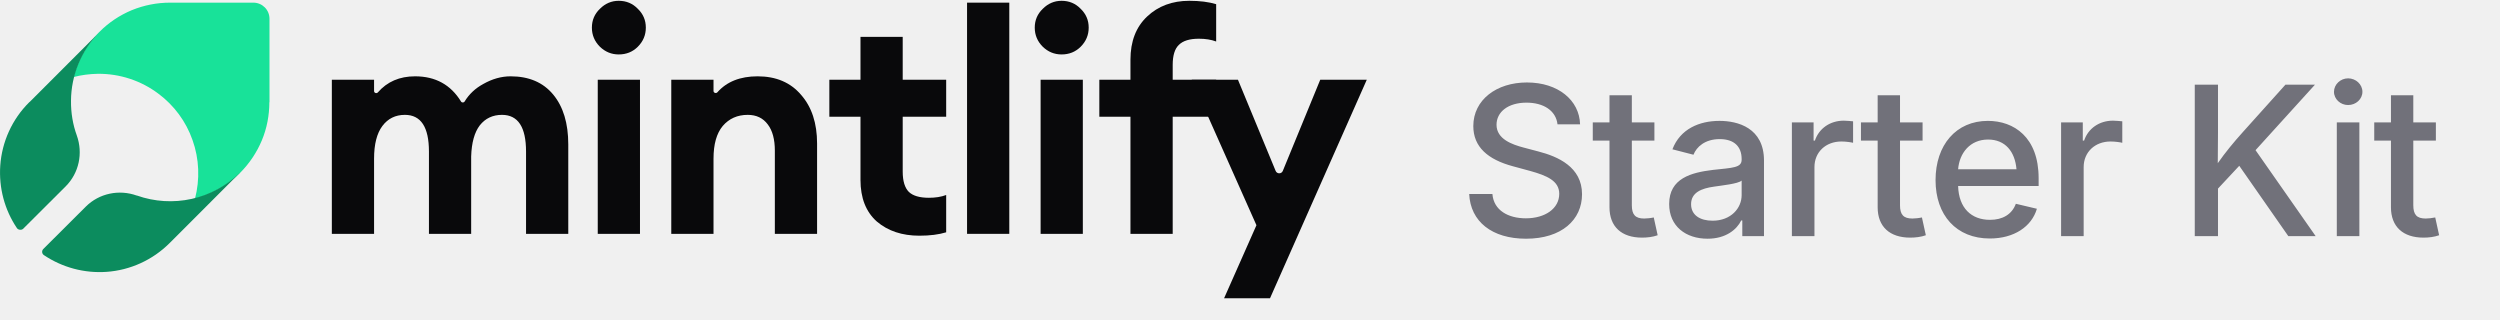
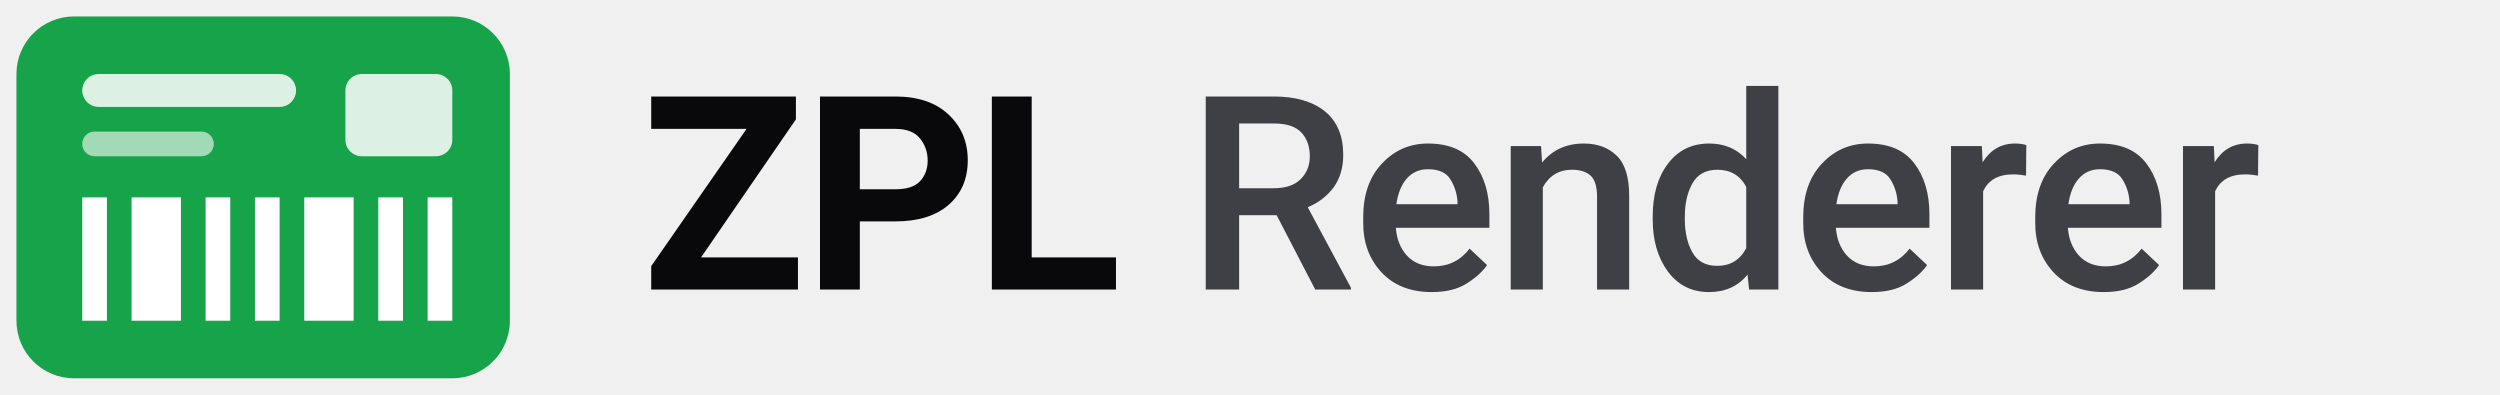
- <svg xmlns="http://www.w3.org/2000/svg" width="180" height="23" viewBox="0 0 180 23" fill="none">
-   <path d="M91.44 21.476H88.133L90.464 16.216L85.802 5.74H89.132L91.847 12.307C91.943 12.536 92.268 12.536 92.362 12.306L95.058 5.74H98.409L91.44 21.476Z" fill="#09090B" />
-   <path d="M81.393 16.837V8.403H79.152V5.74H81.393V4.297C81.393 2.98 81.792 1.944 82.592 1.19C83.391 0.435 84.404 0.058 85.633 0.058C86.387 0.058 87.031 0.139 87.564 0.302V2.988C87.208 2.854 86.794 2.788 86.32 2.788C85.655 2.788 85.174 2.936 84.878 3.232C84.582 3.513 84.434 3.994 84.434 4.674V5.74H87.564V8.403H84.434V16.837H81.393Z" fill="#09090B" />
-   <path d="M76.433 3.92C75.915 3.92 75.463 3.735 75.079 3.365C74.694 2.98 74.502 2.521 74.502 1.989C74.502 1.456 74.694 1.005 75.079 0.635C75.463 0.25 75.915 0.058 76.433 0.058C76.98 0.058 77.438 0.25 77.809 0.635C78.193 1.005 78.386 1.456 78.386 1.989C78.386 2.521 78.193 2.98 77.809 3.365C77.438 3.735 76.98 3.92 76.433 3.92ZM74.924 16.837V5.74H77.964V16.837H74.924Z" fill="#09090B" />
-   <path d="M69.628 16.837V0.191H72.669V16.837H69.628Z" fill="#09090B" />
-   <path d="M66.194 16.97C64.951 16.97 63.93 16.63 63.131 15.949C62.347 15.254 61.955 14.255 61.955 12.953V8.403H59.713V5.74H61.955V2.655H64.995V5.74H68.125V8.403H64.995V12.354C64.995 13.034 65.143 13.523 65.439 13.819C65.735 14.1 66.216 14.24 66.882 14.24C67.355 14.24 67.769 14.174 68.125 14.04V16.726C67.592 16.889 66.948 16.97 66.194 16.97Z" fill="#09090B" />
-   <path d="M48.332 16.837V5.74H51.373V6.551C51.373 6.688 51.559 6.748 51.65 6.646C52.328 5.879 53.293 5.495 54.546 5.495C55.878 5.495 56.921 5.939 57.676 6.827C58.445 7.7 58.83 8.869 58.83 10.334V16.837H55.789V10.844C55.789 10.03 55.619 9.402 55.279 8.958C54.939 8.499 54.458 8.27 53.836 8.27C53.096 8.27 52.497 8.536 52.038 9.069C51.594 9.601 51.373 10.386 51.373 11.421V16.837H48.332Z" fill="#09090B" />
-   <path d="M44.547 3.92C44.029 3.92 43.578 3.735 43.193 3.365C42.809 2.98 42.616 2.521 42.616 1.989C42.616 1.456 42.809 1.005 43.193 0.635C43.578 0.25 44.029 0.058 44.547 0.058C45.095 0.058 45.553 0.25 45.923 0.635C46.308 1.005 46.5 1.456 46.5 1.989C46.5 2.521 46.308 2.98 45.923 3.365C45.553 3.735 45.095 3.92 44.547 3.92ZM43.038 16.837V5.74H46.079V16.837H43.038Z" fill="#09090B" />
-   <path d="M37.875 16.837V10.911C37.875 9.15 37.298 8.27 36.144 8.27C35.478 8.27 34.945 8.521 34.546 9.024C34.161 9.527 33.954 10.275 33.924 11.266V16.837H30.884V10.911C30.884 9.15 30.306 8.27 29.152 8.27C28.472 8.27 27.932 8.536 27.532 9.069C27.133 9.601 26.933 10.386 26.933 11.421V16.837H23.892V5.74H26.933V6.559C26.933 6.695 27.116 6.755 27.206 6.652C27.878 5.881 28.771 5.495 29.885 5.495C31.349 5.495 32.452 6.1 33.193 7.309C33.252 7.404 33.395 7.403 33.454 7.307C33.774 6.78 34.219 6.361 34.79 6.05C35.441 5.68 36.099 5.495 36.765 5.495C38.082 5.495 39.103 5.932 39.828 6.805C40.553 7.678 40.916 8.876 40.916 10.4V16.837H37.875Z" fill="#09090B" />
-   <path d="M19.403 7.362V1.35C19.403 0.705 18.879 0.191 18.244 0.191H12.235C11.291 0.191 10.357 0.378 9.487 0.733C8.618 1.098 7.824 1.621 7.16 2.295L7.114 2.341C6.235 3.23 5.609 4.333 5.291 5.548C5.861 5.399 6.45 5.324 7.039 5.314C8.609 5.296 10.151 5.801 11.403 6.745C12.534 7.586 13.394 8.746 13.861 10.083C14.347 11.438 14.403 12.916 14.039 14.309C15.244 13.991 16.356 13.364 17.244 12.486L17.291 12.439C17.954 11.775 18.487 10.98 18.851 10.111C19.216 9.241 19.393 8.306 19.393 7.362H19.403Z" fill="#18E299" />
-   <path d="M5.112 7.26C5.121 5.416 5.857 3.646 7.151 2.324L2.151 7.326C2.133 7.344 2.114 7.354 2.095 7.372C0.876 8.583 0.14 10.204 0.019 11.918C-0.092 13.52 0.327 15.103 1.22 16.426C1.306 16.552 1.537 16.593 1.667 16.472L4.73 13.417C5.689 12.458 5.987 11.033 5.531 9.757C5.242 8.965 5.103 8.117 5.112 7.26Z" fill="#0C8C5E" />
-   <path d="M17.262 12.44C16.303 13.38 15.102 14.032 13.799 14.321C12.486 14.61 11.127 14.526 9.861 14.079C9.861 14.079 9.851 14.079 9.842 14.079C8.567 13.622 7.142 13.921 6.183 14.871L3.12 17.926C2.99 18.056 3.009 18.27 3.167 18.373C4.489 19.258 6.072 19.686 7.673 19.574C9.386 19.453 10.997 18.717 12.216 17.497L12.263 17.451L17.262 12.449V12.44Z" fill="#0C8C5E" />
-   <text x="105" y="17" font-family="Inter, ui-sans-serif, system-ui, -apple-system, sans-serif" font-size="15" font-weight="500" fill="#71717A" letter-spacing="-0.01em">Starter Kit</text>
+ <svg xmlns="http://www.w3.org/2000/svg" width="152" height="24" viewBox="0 0 152 24" fill="none">
+   <rect x="1" y="1" width="30" height="22" rx="3.5" fill="#16A34A" />
+   <rect x="5" y="4.5" width="13" height="2" rx="1" fill="#FFFFFF" fill-opacity="0.85" />
+   <rect x="5" y="8" width="8" height="1.5" rx="0.75" fill="#FFFFFF" fill-opacity="0.6" />
+   <g fill="#FFFFFF">
+     <rect x="5" y="12" width="1.5" height="7.5" />
+     <rect x="8" y="12" width="3" height="7.5" />
+     <rect x="12.5" y="12" width="1.5" height="7.5" />
+     <rect x="15.5" y="12" width="1.5" height="7.5" />
+     <rect x="18.5" y="12" width="3" height="7.5" />
+     <rect x="23" y="12" width="1.5" height="7.5" />
+     <rect x="26" y="12" width="1.5" height="7.5" />
+   </g>
+   <rect x="21" y="4.5" width="6.5" height="5" rx="1" fill="#FFFFFF" fill-opacity="0.85" />
+   <text x="39" y="17.6" fill="#09090B" font-family="ui-sans-serif, system-ui, -apple-system, 'Segoe UI', Roboto, Helvetica, Arial, sans-serif" font-size="16.5" font-weight="700" letter-spacing="-0.2">ZPL <tspan font-weight="500" fill="#3F3F46">Renderer</tspan>
+   </text>
</svg>
